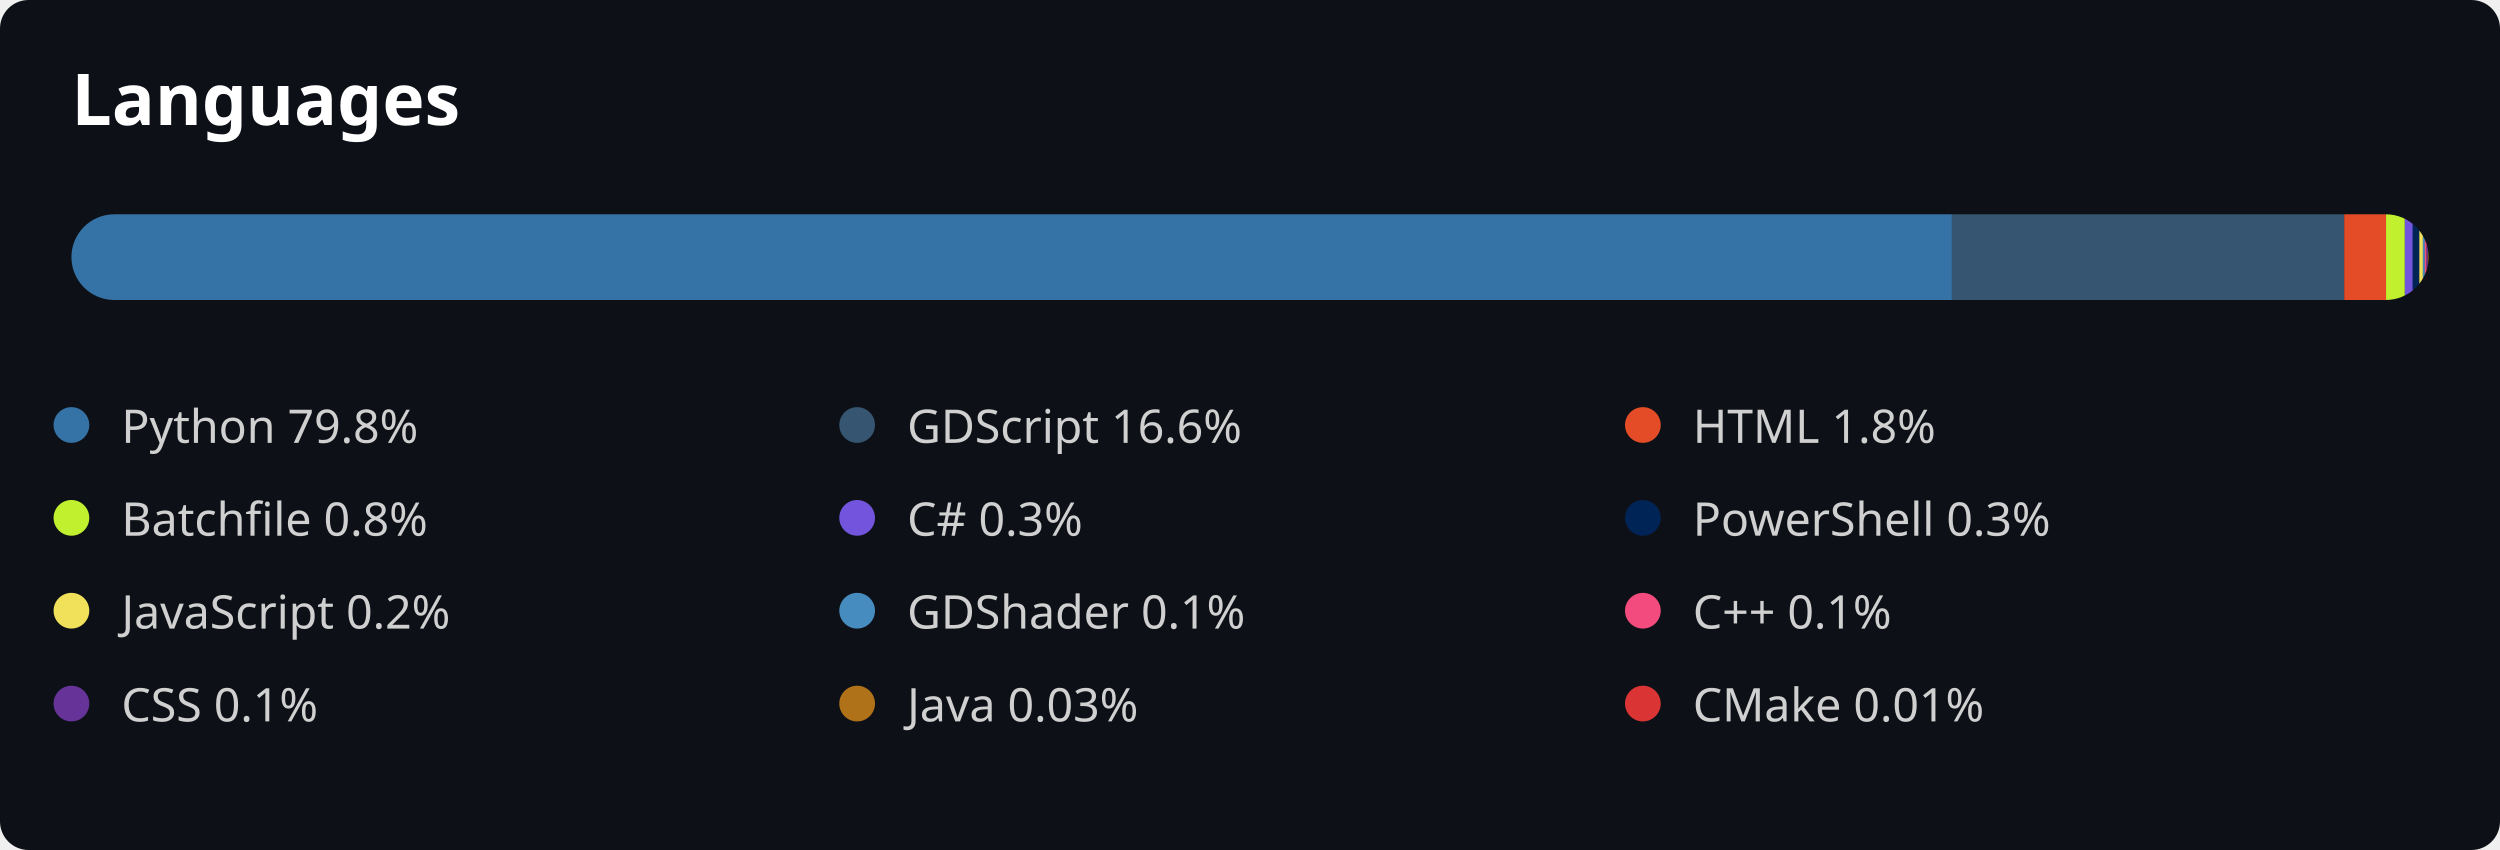
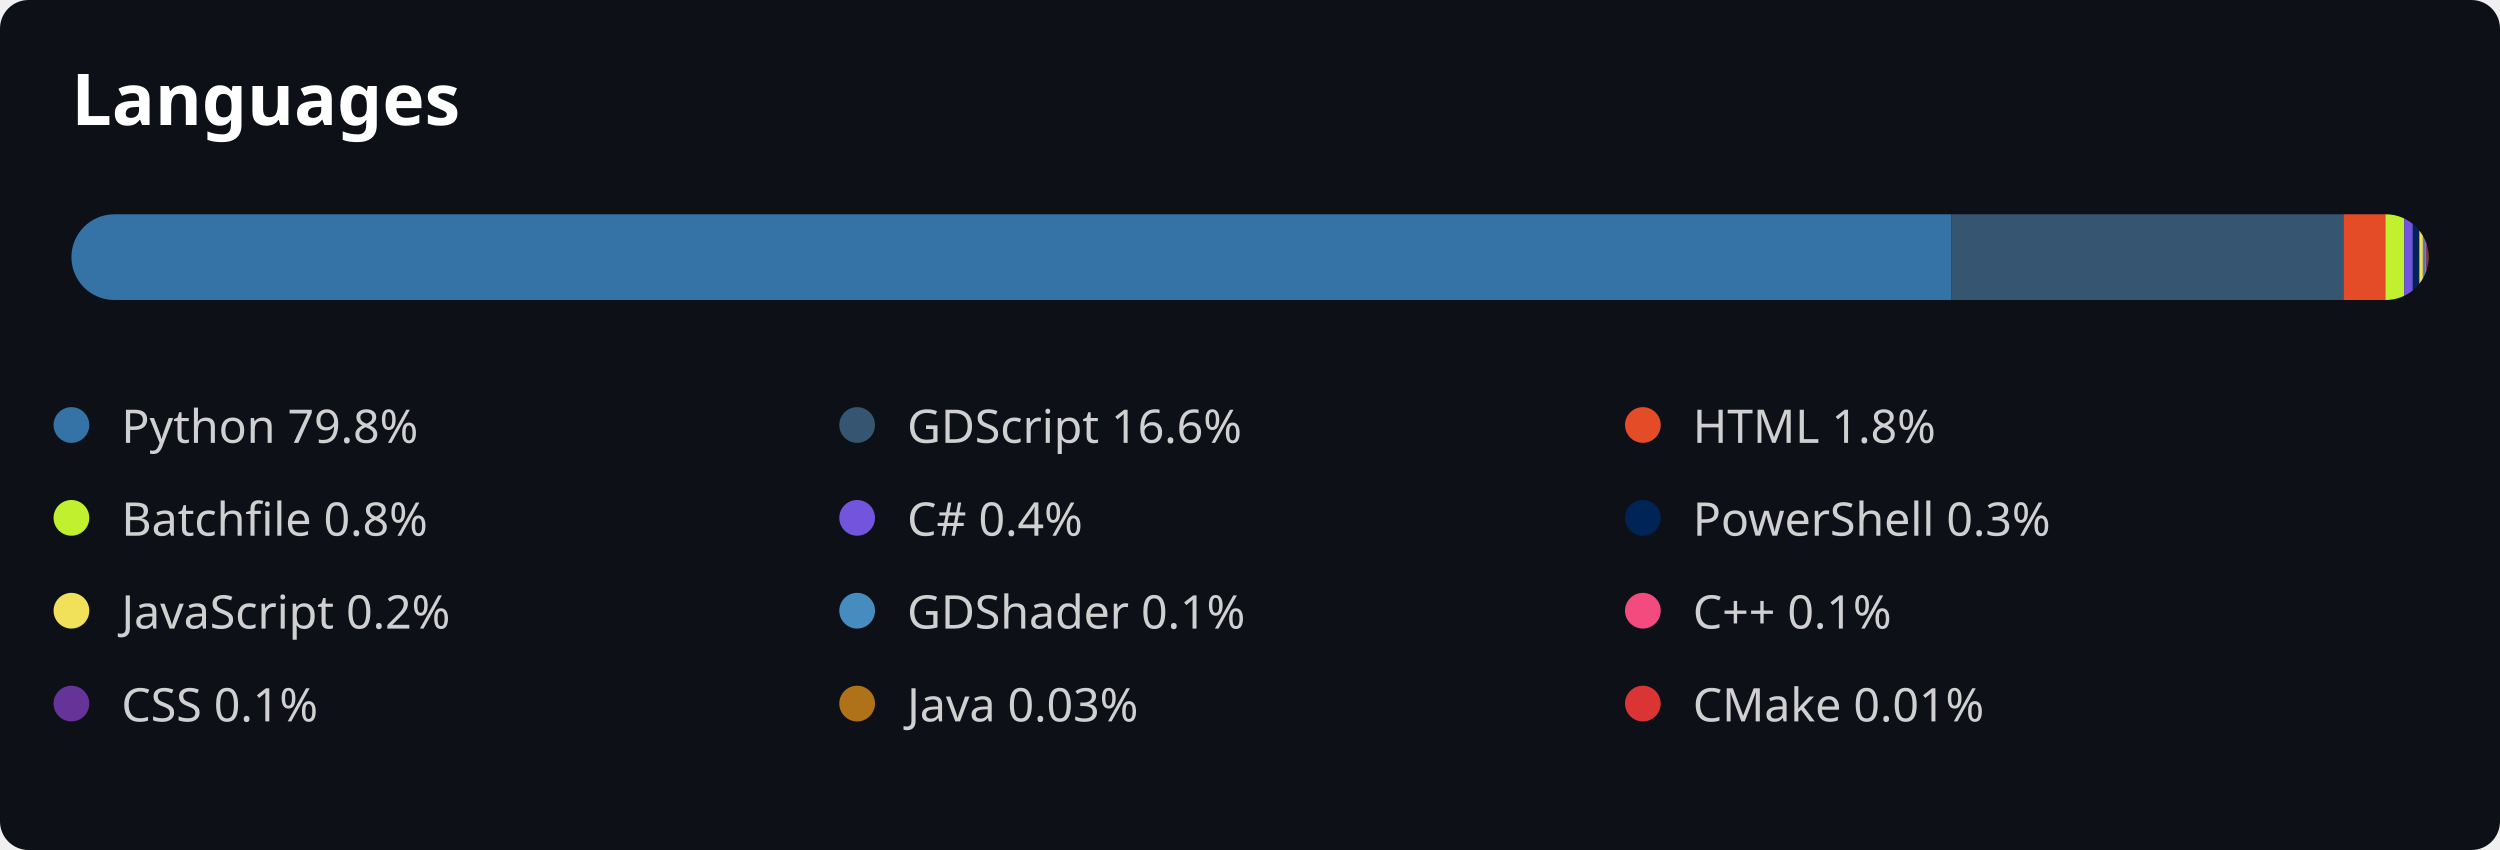
<svg xmlns="http://www.w3.org/2000/svg" width="700" height="238" viewBox="0 0 700 238">
  <style>
    .title { font: 600 20px 'Segoe UI', Ubuntu, Sans-Serif; fill: #ffffff; }
    .legend-text { font: 400 13px 'Segoe UI', Ubuntu, Sans-Serif; fill: #d0d0d0; }
  </style>
  <rect width="100%" height="100%" rx="8" fill="#0d1117" />
  <text x="20" y="35" class="title">Languages</text>
  <clipPath id="barClip">
    <rect x="20" y="60" width="660" height="24" rx="12.0" />
  </clipPath>
  <g clip-path="url(#barClip)">
-     <rect x="20.00" y="60" width="526.54" height="24" fill="#3572A5" />
-     <rect x="546.54" y="60" width="109.84" height="24" fill="#355570" />
-     <rect x="656.38" y="60" width="11.72" height="24" fill="#e34c26" />
-     <rect x="668.09" y="60" width="5.27" height="24" fill="#C1F12E" />
-     <rect x="673.36" y="60" width="2.22" height="24" fill="#7355dd" />
-     <rect x="675.58" y="60" width="1.83" height="24" fill="#012456" />
+     <rect x="20.00" y="60" width="526.44" height="24" fill="#3572A5" />
+     <rect x="546.44" y="60" width="109.71" height="24" fill="#355570" />
+     <rect x="656.16" y="60" width="11.74" height="24" fill="#e34c26" />
+     <rect x="667.90" y="60" width="5.26" height="24" fill="#C1F12E" />
+     <rect x="673.16" y="60" width="2.43" height="24" fill="#7355dd" />
+     <rect x="675.59" y="60" width="1.83" height="24" fill="#012456" />
    <rect x="677.41" y="60" width="1.00" height="24" fill="#f1e05a" />
-     <rect x="678.41" y="60" width="0.56" height="24" fill="#478CBF" />
-     <rect x="678.96" y="60" width="0.50" height="24" fill="#f34b7d" />
+     <rect x="678.41" y="60" width="0.55" height="24" fill="#478CBF" />
+     <rect x="678.96" y="60" width="0.49" height="24" fill="#f34b7d" />
    <rect x="679.46" y="60" width="0.34" height="24" fill="#663399" />
    <rect x="679.80" y="60" width="0.17" height="24" fill="#b07219" />
    <rect x="679.97" y="60" width="0.03" height="24" fill="#DA3434" />
  </g>
  <circle cx="20" cy="119" r="5" fill="#3572A5" />
  <text x="34" y="124" class="legend-text">Python 79.8%</text>
  <circle cx="240" cy="119" r="5" fill="#355570" />
  <text x="254" y="124" class="legend-text">GDScript 16.6%</text>
  <circle cx="460" cy="119" r="5" fill="#e34c26" />
  <text x="474" y="124" class="legend-text">HTML 1.8%</text>
  <circle cx="20" cy="145" r="5" fill="#C1F12E" />
  <text x="34" y="150" class="legend-text">Batchfile 0.8%</text>
  <circle cx="240" cy="145" r="5" fill="#7355dd" />
-   <text x="254" y="150" class="legend-text">C# 0.3%</text>
+   <text x="254" y="150" class="legend-text">C# 0.4%</text>
  <circle cx="460" cy="145" r="5" fill="#012456" />
  <text x="474" y="150" class="legend-text">PowerShell 0.3%</text>
  <circle cx="20" cy="171" r="5" fill="#f1e05a" />
  <text x="34" y="176" class="legend-text">JavaScript 0.2%</text>
  <circle cx="240" cy="171" r="5" fill="#478CBF" />
  <text x="254" y="176" class="legend-text">GDShader 0.1%</text>
  <circle cx="460" cy="171" r="5" fill="#f34b7d" />
  <text x="474" y="176" class="legend-text">C++ 0.1%</text>
  <circle cx="20" cy="197" r="5" fill="#663399" />
  <text x="34" y="202" class="legend-text">CSS 0.1%</text>
  <circle cx="240" cy="197" r="5" fill="#b07219" />
  <text x="254" y="202" class="legend-text">Java 0.03%</text>
  <circle cx="460" cy="197" r="5" fill="#DA3434" />
  <text x="474" y="202" class="legend-text">CMake 0.01%</text>
</svg>
